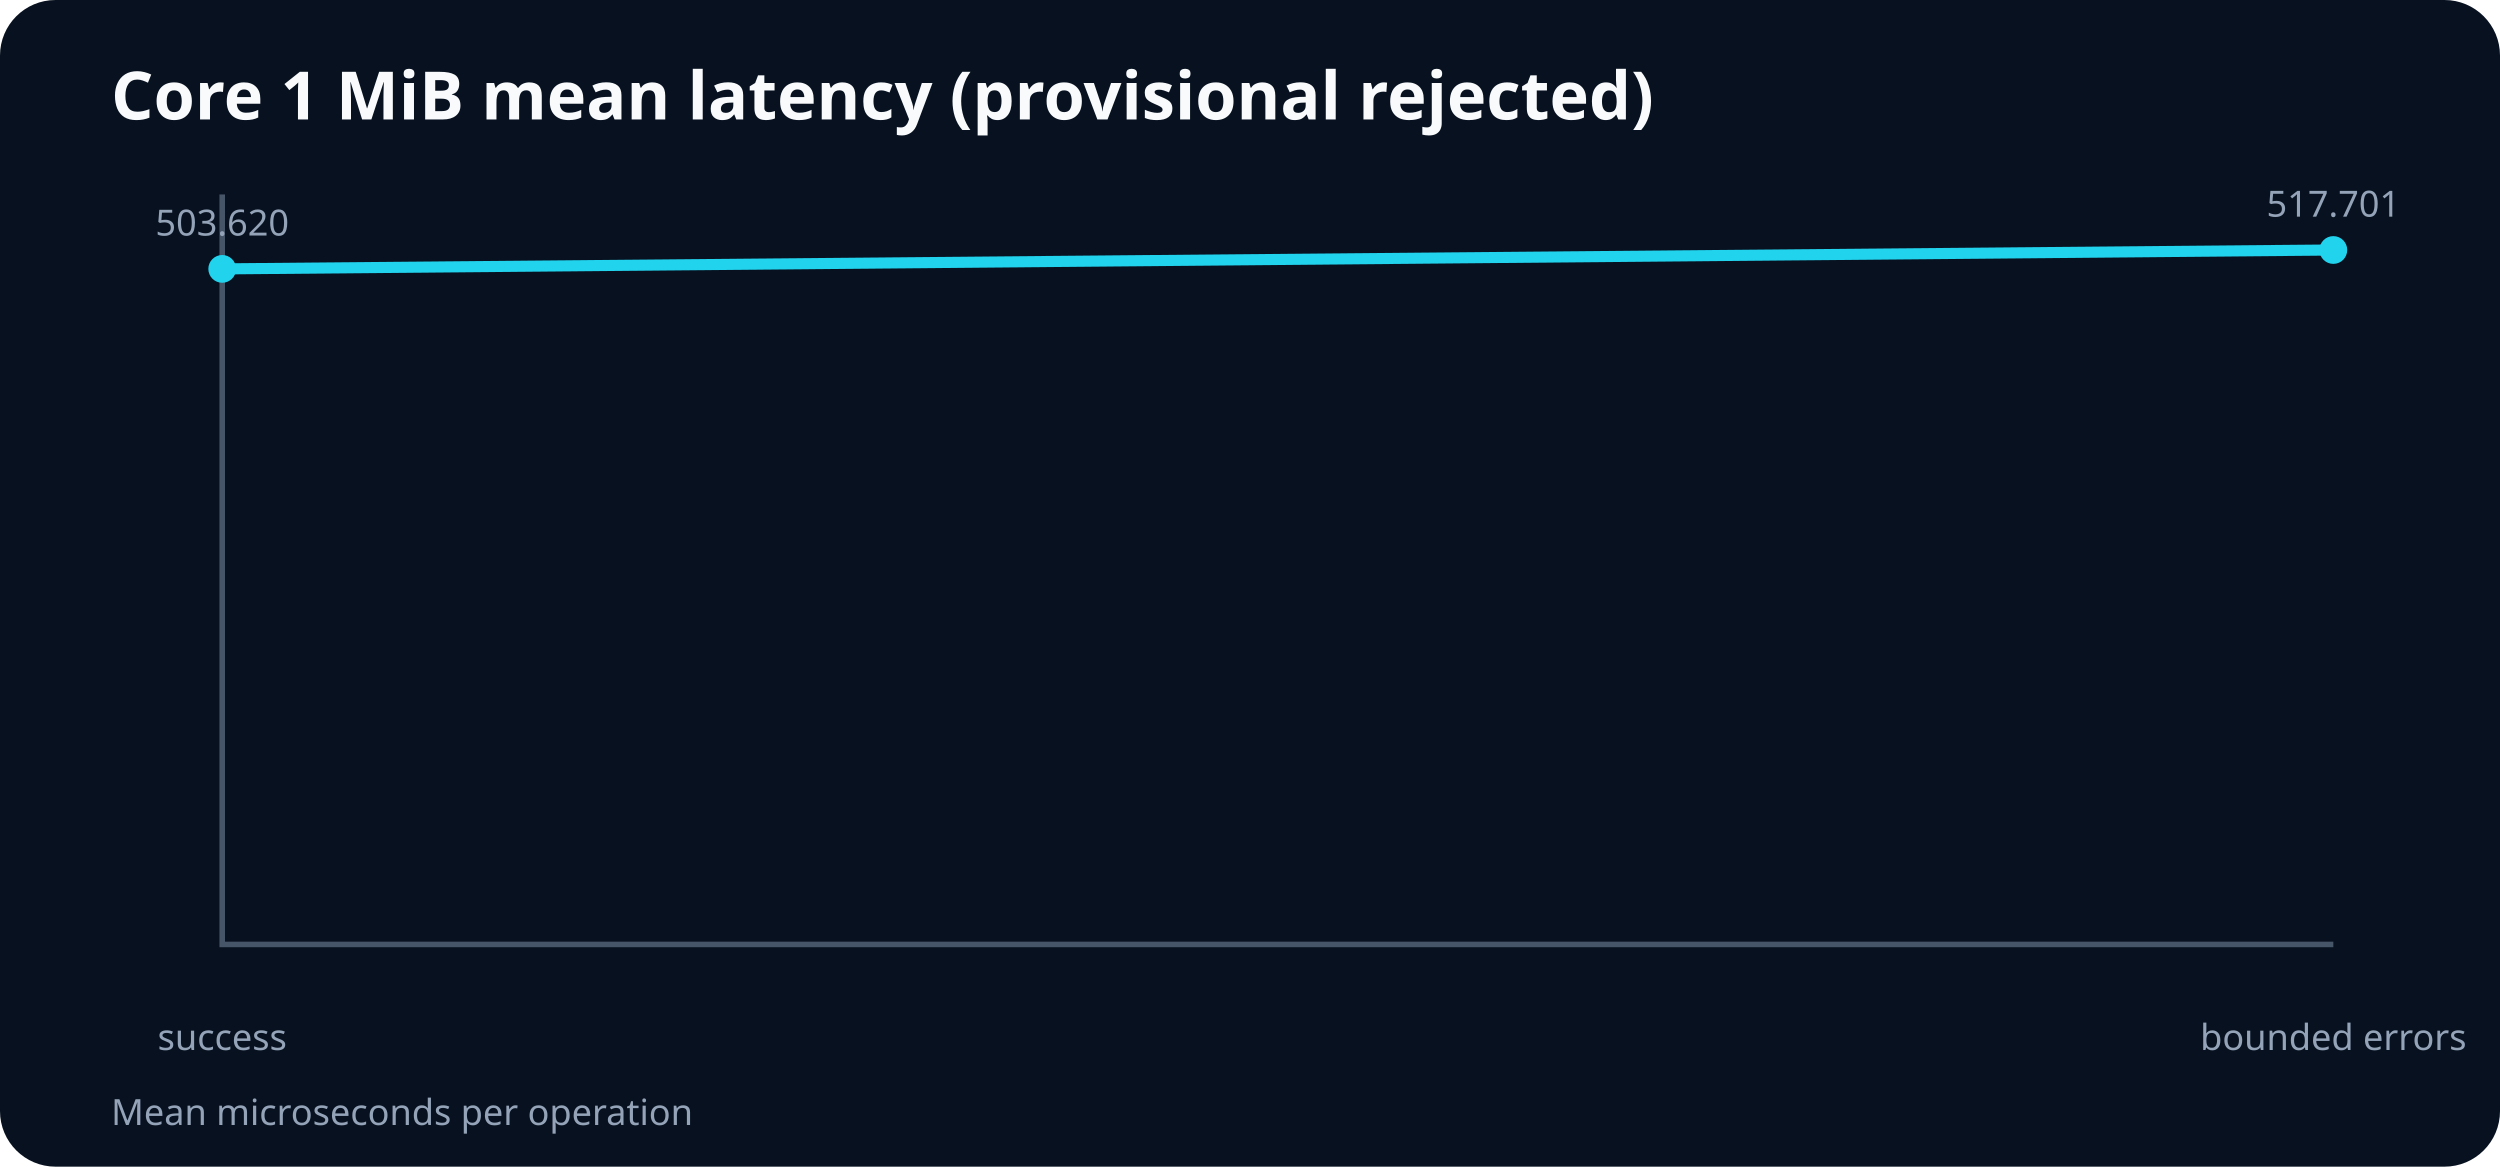
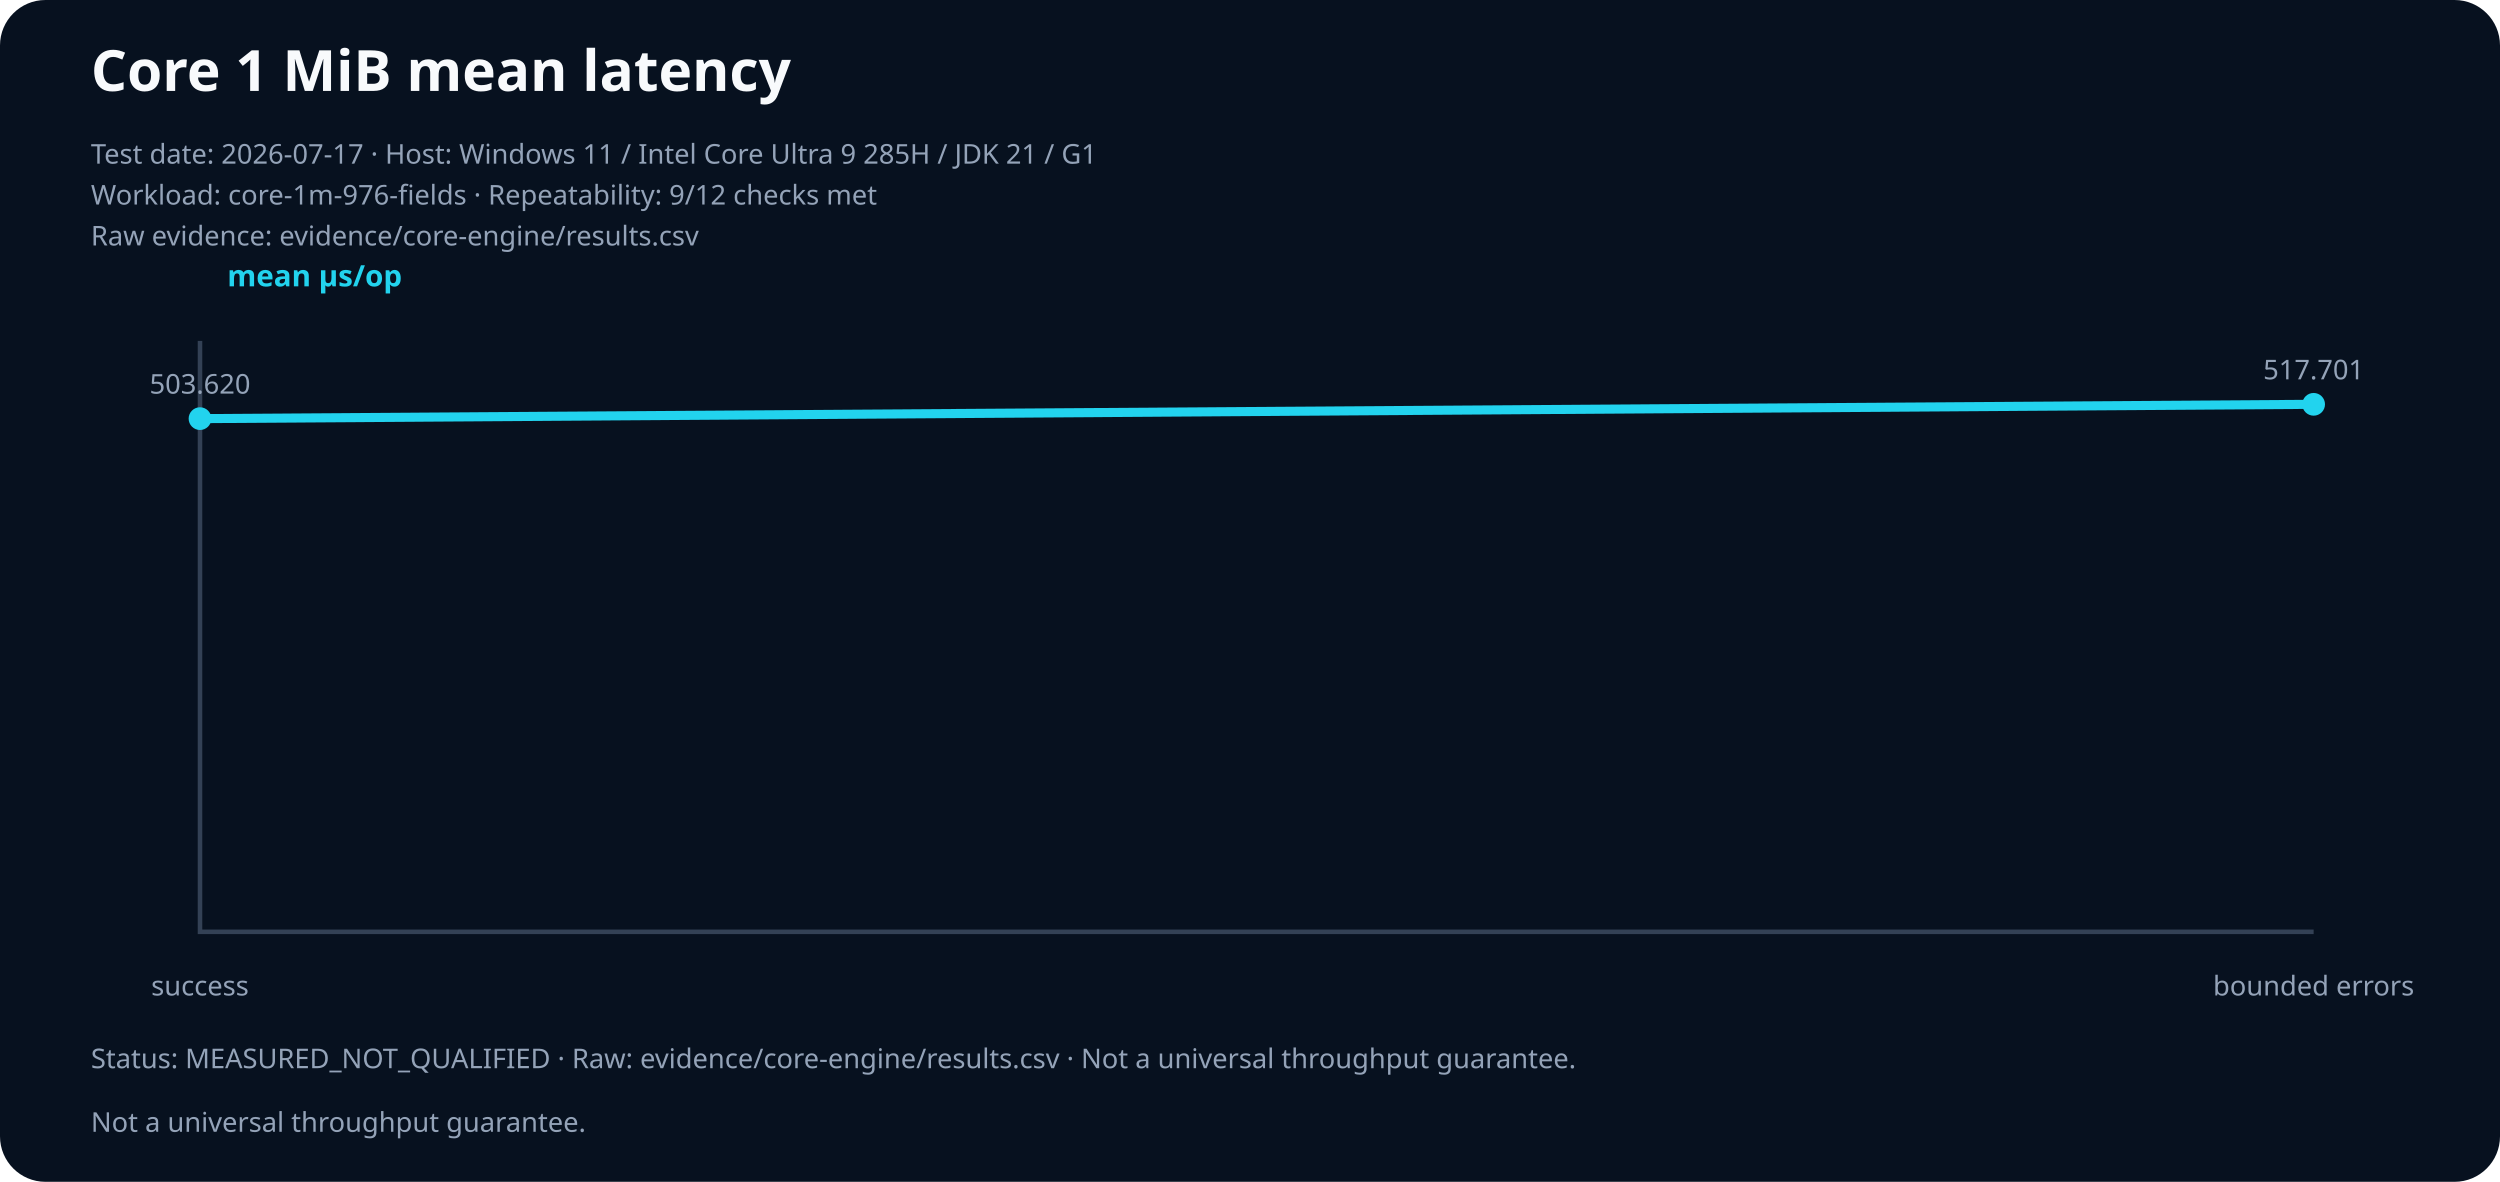
- <svg xmlns="http://www.w3.org/2000/svg" width="900" height="420" viewBox="0 0 900 420" role="img">
-   <rect width="900" height="420" rx="20" fill="#07111f" />
-   <style>.h{font:700 24px system-ui;fill:#f8fafc}.s{font:13px system-ui;fill:#94a3b8}</style>
-   <text x="40" y="43" class="h">Core 1 MiB mean latency (provisional rejected)</text>
-   <text x="40" y="405" class="s">Mean microseconds per operation</text>
-   <path d="M80 70V340H840" fill="none" stroke="#475569" stroke-width="2" />
-   <polyline points="80.0,96.8 840.0,90.0" fill="none" stroke="#22d3ee" stroke-width="4" />
-   <circle cx="80.0" cy="96.8" r="5" fill="#22d3ee" />
-   <text x="80.0" y="378" text-anchor="middle" class="s">success</text>
-   <text x="80.0" y="84.8" text-anchor="middle" class="s">503.620</text>
-   <circle cx="840.0" cy="90.0" r="5" fill="#22d3ee" />
-   <text x="840.0" y="378" text-anchor="middle" class="s">bounded errors</text>
-   <text x="840.0" y="78.0" text-anchor="middle" class="s">517.701</text>
+ <svg xmlns="http://www.w3.org/2000/svg" width="1100" height="520" viewBox="0 0 1100 520" role="img">
+   <rect width="1100" height="520" rx="20" fill="#07111f" />
+   <style>.title{font:700 25px system-ui;fill:#f8fafc}.meta,.small{font:12px system-ui;fill:#94a3b8}.legend{font:600 13px system-ui}</style>
+   <text x="40" y="40" class="title">Core 1 MiB mean latency</text>
+   <text x="40" y="72" class="meta">Test date: 2026-07-17 · Host: Windows 11 / Intel Core Ultra 9 285H / JDK 21 / G1</text>
+   <text x="40" y="90" class="meta">Workload: core-1m-976-fields · Repeatability: 9/12 checks met</text>
+   <text x="40" y="108" class="meta">Raw evidence: evidence/core-engine/results.csv</text>
+   <path d="M88 150V410H1018" fill="none" stroke="#334155" stroke-width="2" />
+   <polyline points="88.0,184.2 1018.0,177.9" fill="none" stroke="#22d3ee" stroke-width="4" />
+   <circle cx="88.0" cy="184.2" r="5" fill="#22d3ee" />
+   <text x="88.0" y="173.2" text-anchor="middle" class="small">503.620</text>
+   <circle cx="1018.0" cy="177.9" r="5" fill="#22d3ee" />
+   <text x="1018.0" y="166.9" text-anchor="middle" class="small">517.701</text>
+   <text x="100" y="126" class="legend" fill="#22d3ee">mean µs/op</text>
+   <text x="88.0" y="438" text-anchor="middle" class="small">success</text>
+   <text x="1018.0" y="438" text-anchor="middle" class="small">bounded errors</text>
+   <text x="40" y="470" class="meta">Status: MEASURED_NOT_QUALIFIED · Raw: evidence/core-engine/results.csv · Not a universal throughput guarantee.</text>
+   <text x="40" y="498" class="meta">Not a universal throughput guarantee.</text>
</svg>
